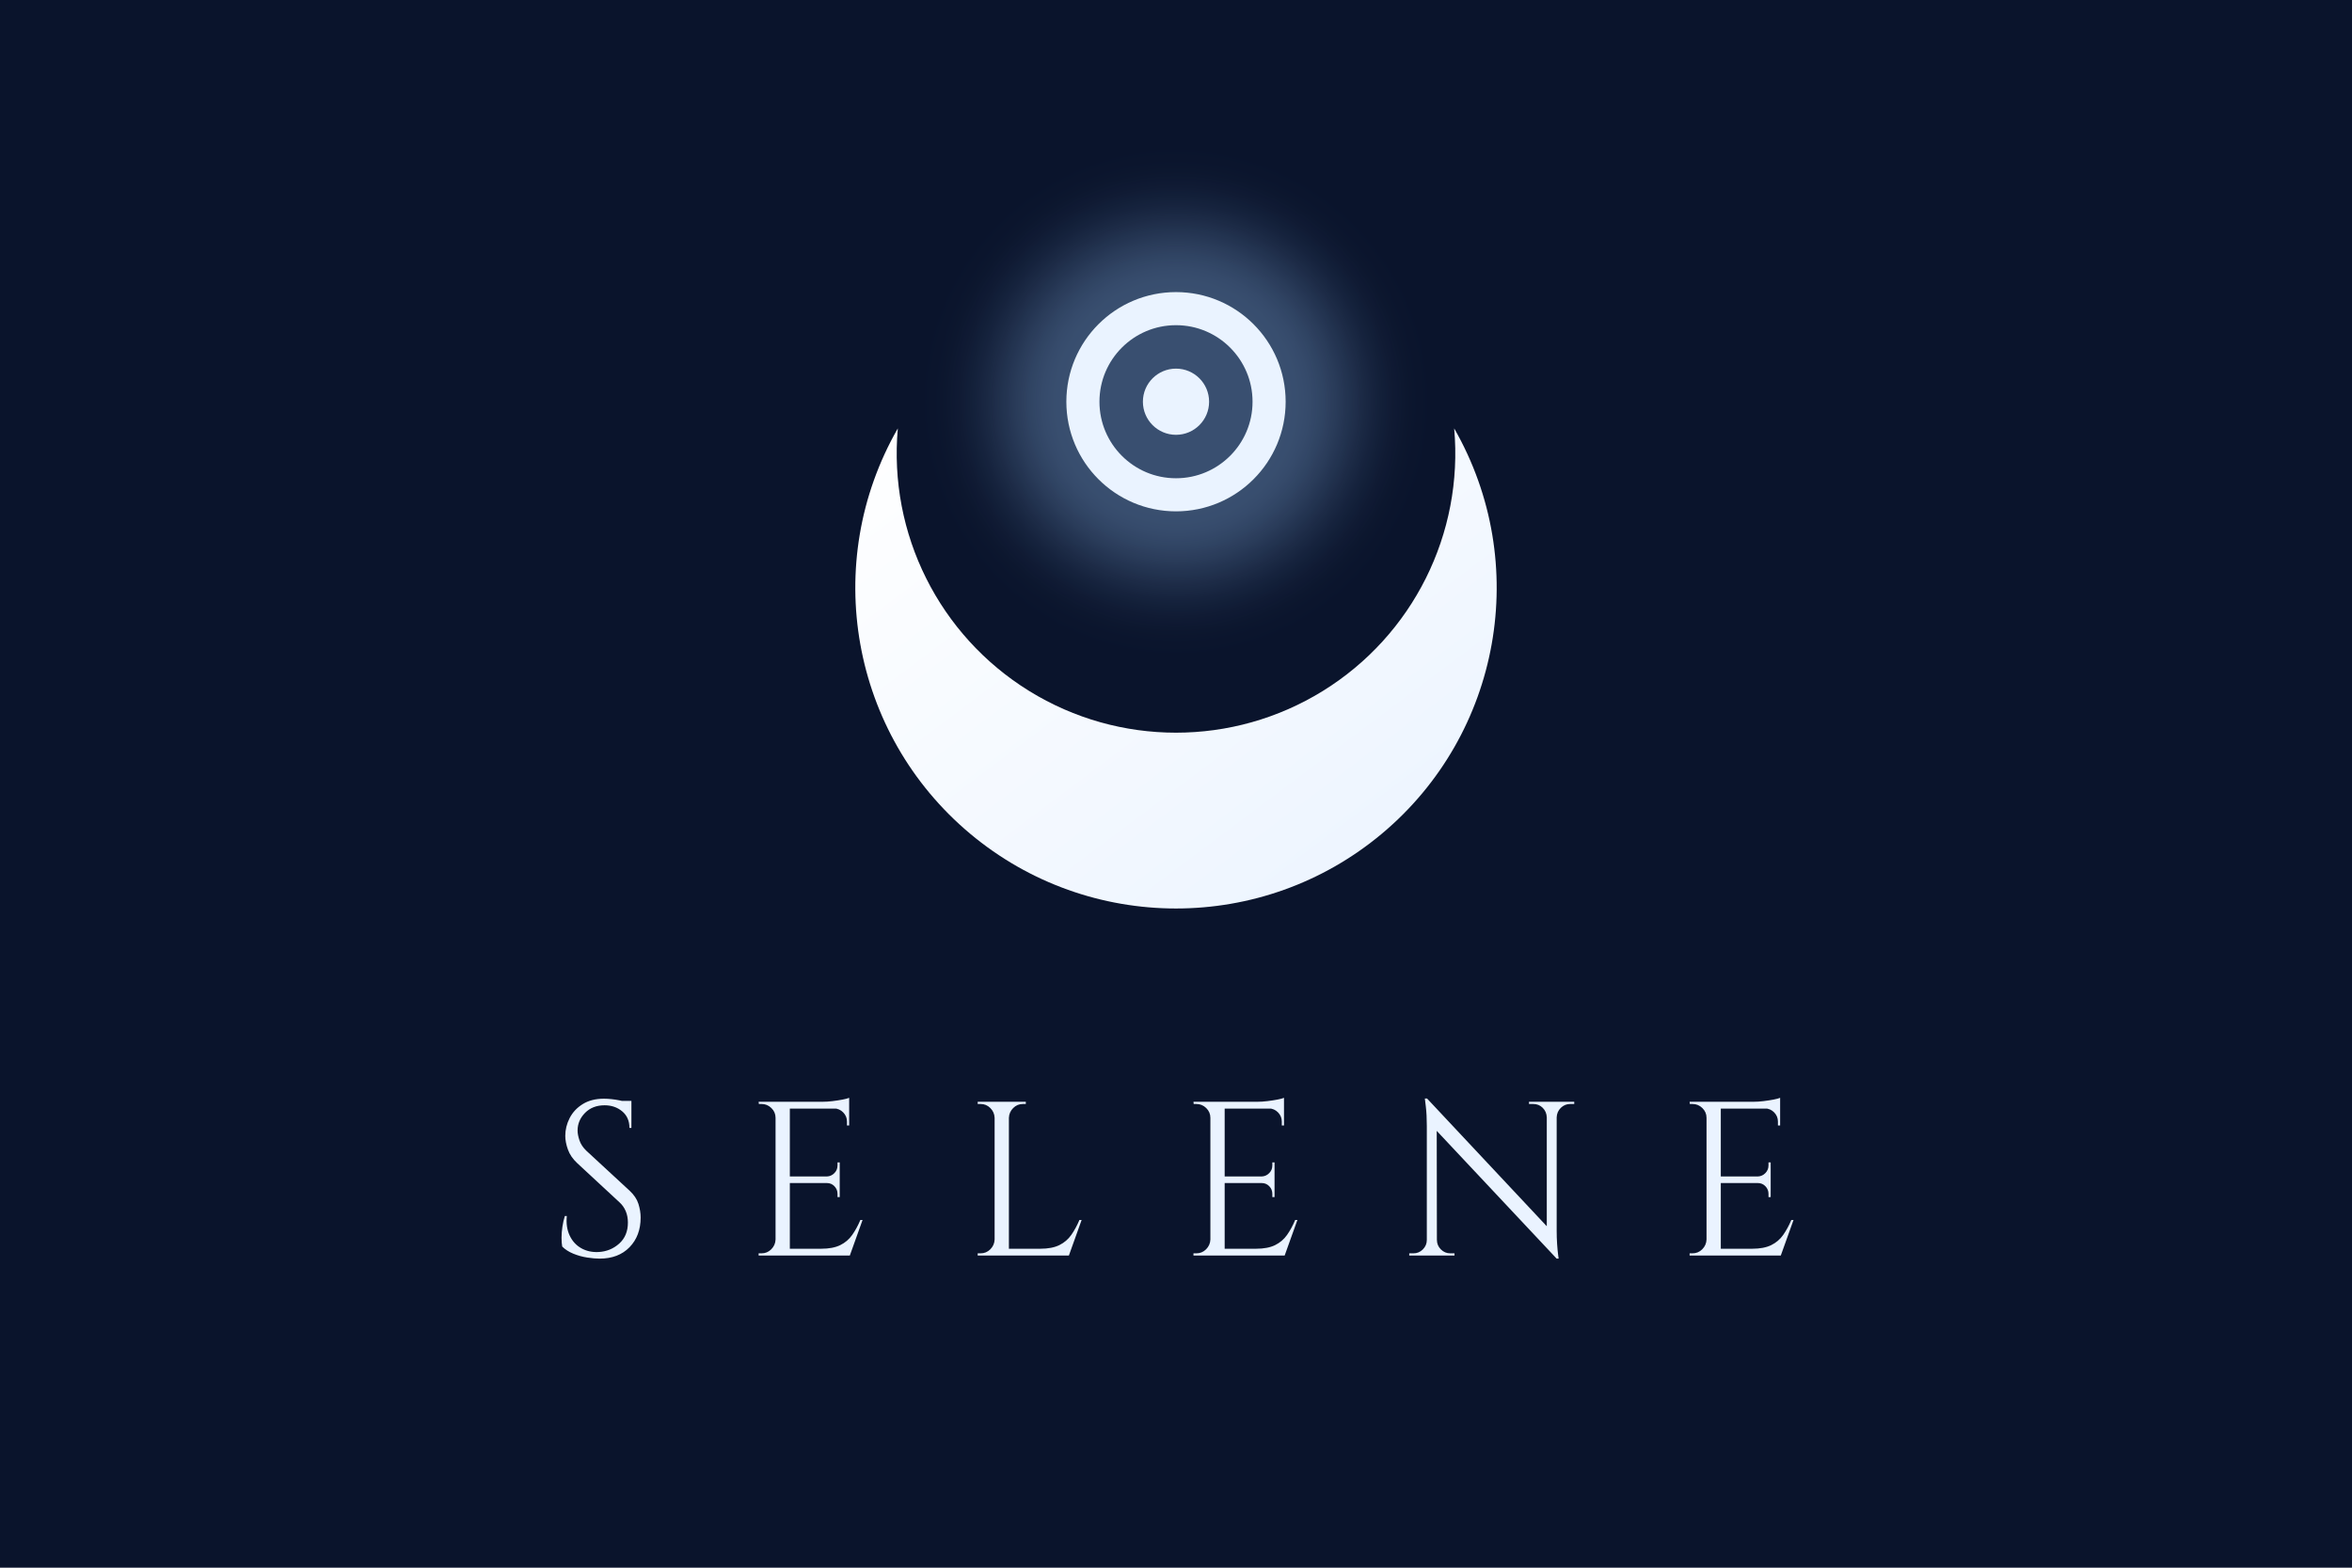
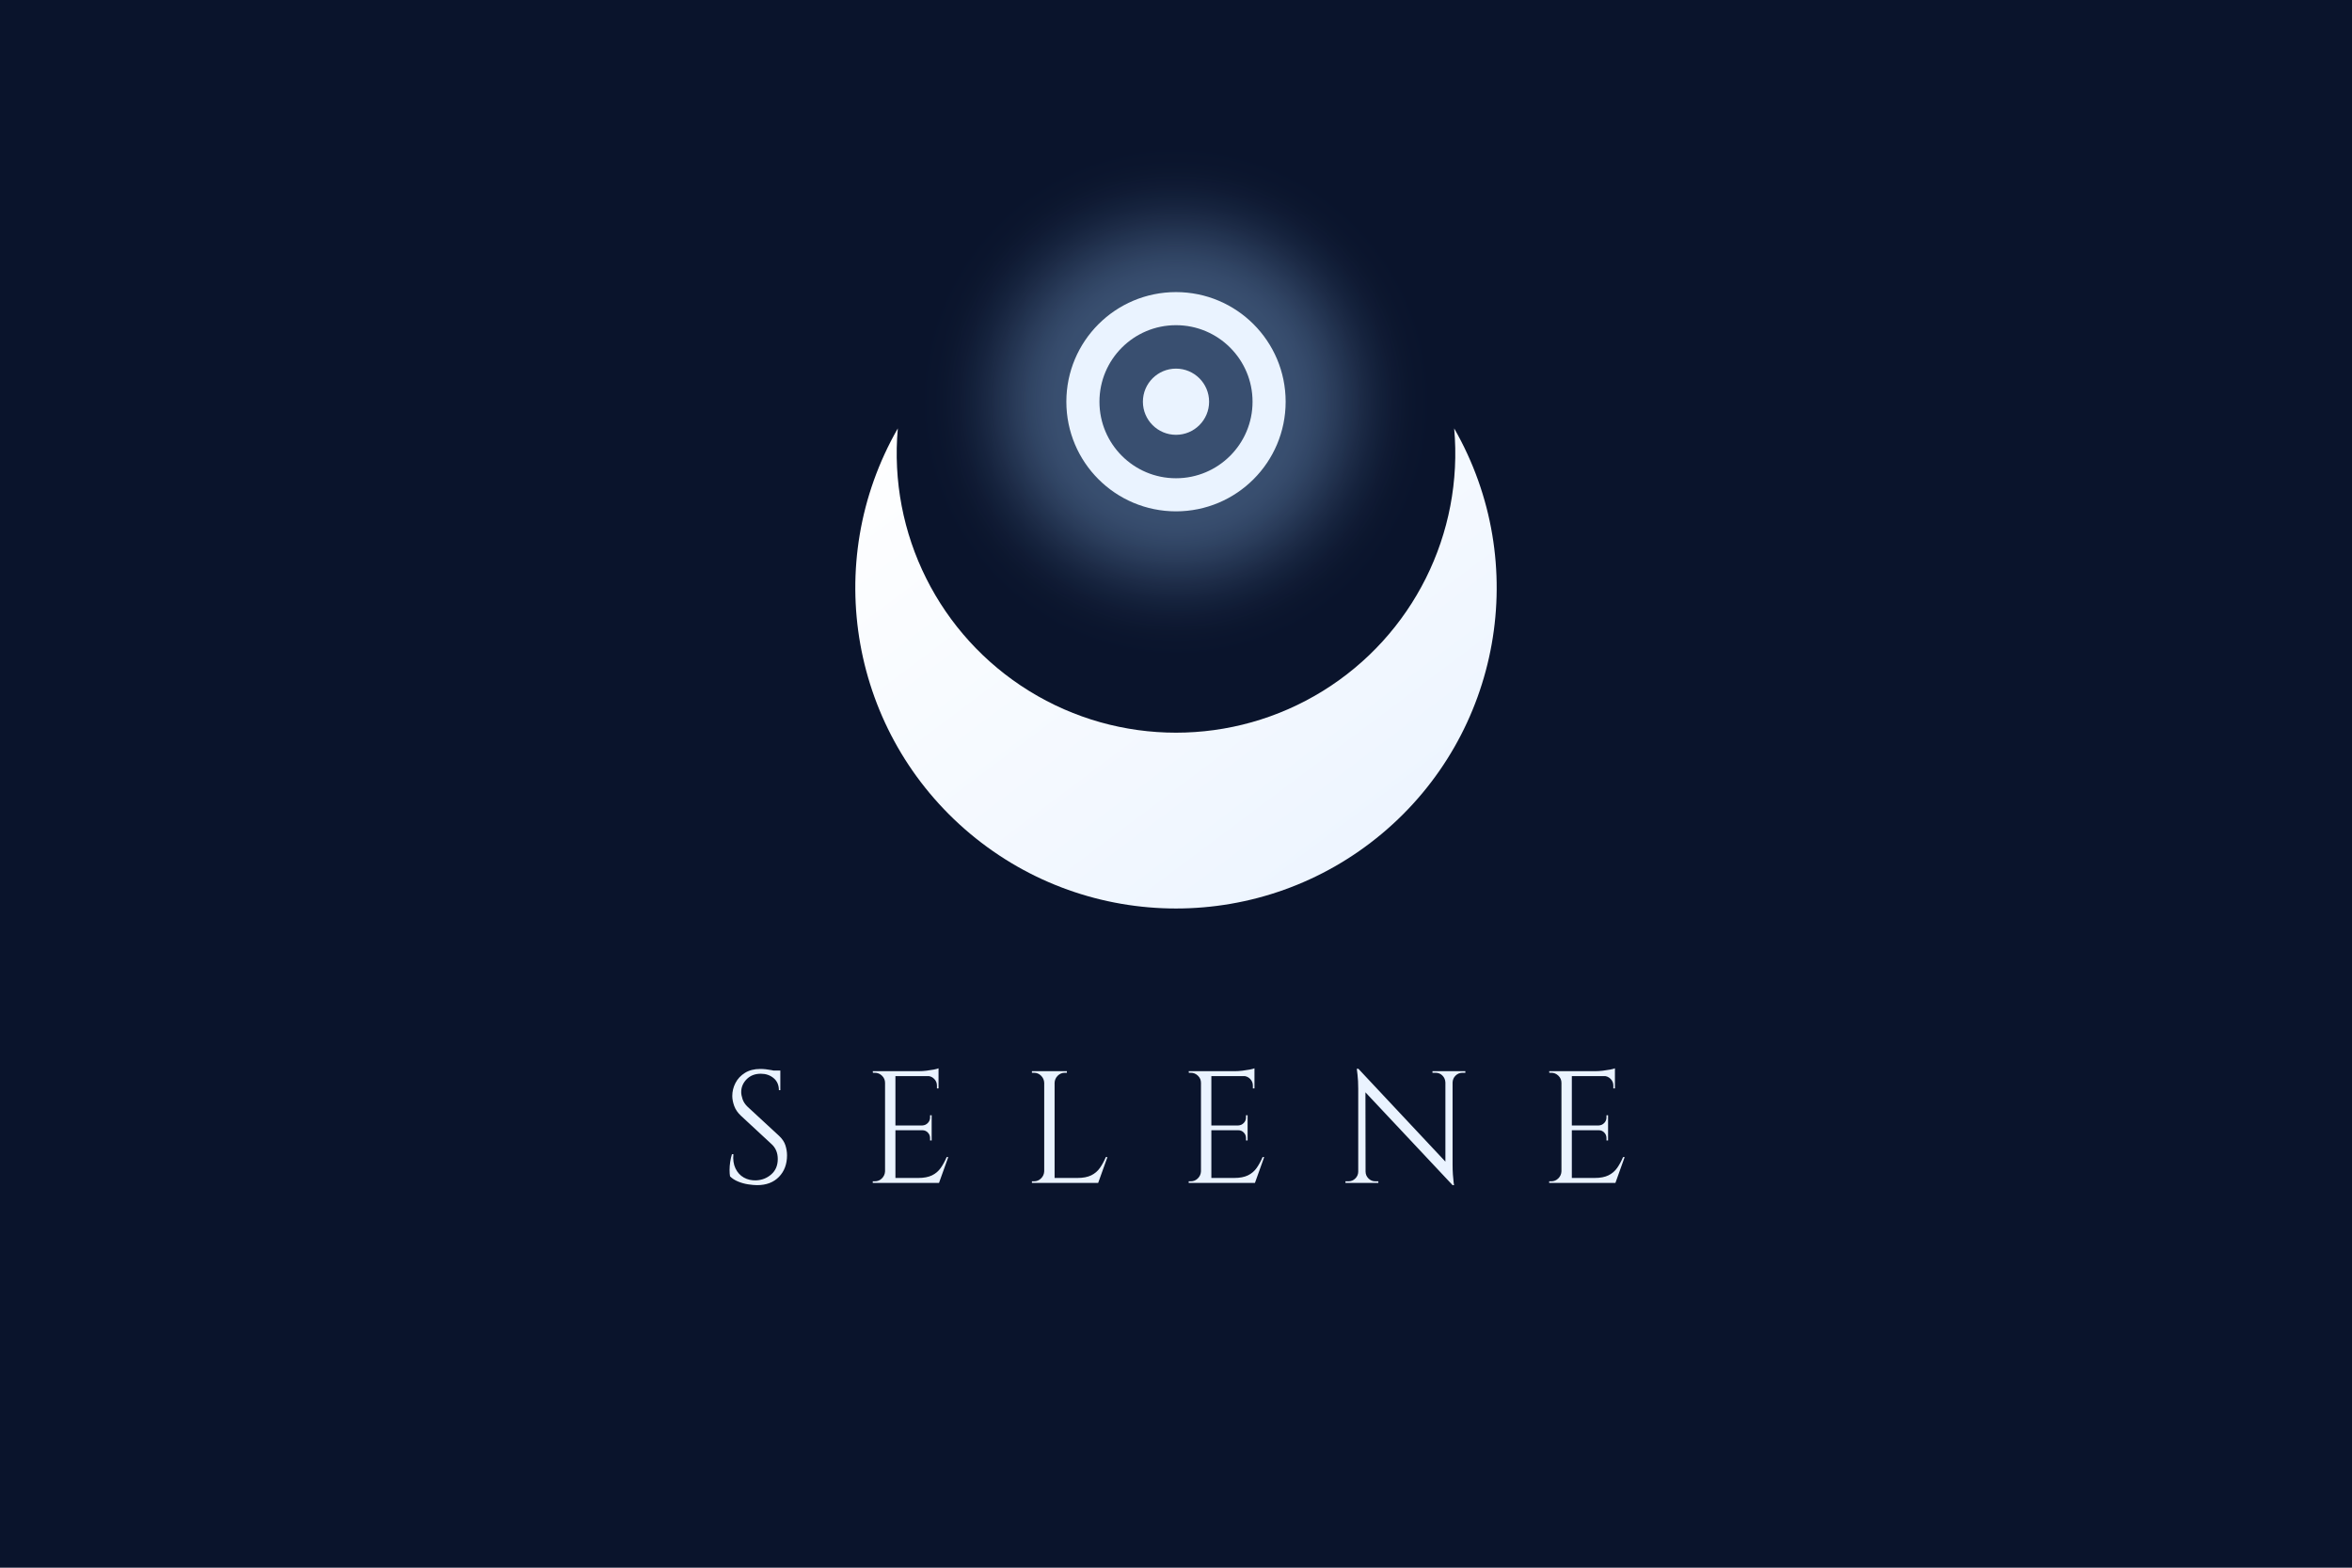
<svg xmlns="http://www.w3.org/2000/svg" width="1200" height="800" viewBox="0 0 1200 800">
  <defs />
  <rect width="1200" height="800" fill="#0A142C" />
  <svg x="410.0" y="110.0" width="380" height="380" viewBox="14 24 72 72" style="color:#EAF3FF" opacity="1.0" overflow="visible">
    <defs>
      <radialGradient id="glow">
        <stop offset="0.0" stop-color="#9CCBFF" stop-opacity="0.32" />
        <stop offset="0.05" stop-color="#9CCBFF" stop-opacity="0.32" />
        <stop offset="0.1" stop-color="#9CCBFF" stop-opacity="0.32" />
        <stop offset="0.15" stop-color="#9CCBFF" stop-opacity="0.32" />
        <stop offset="0.2" stop-color="#9CCBFF" stop-opacity="0.32" />
        <stop offset="0.25" stop-color="#9CCBFF" stop-opacity="0.32" />
        <stop offset="0.3" stop-color="#9CCBFF" stop-opacity="0.32" />
        <stop offset="0.35" stop-color="#9CCBFF" stop-opacity="0.32" />
        <stop offset="0.4" stop-color="#9CCBFF" stop-opacity="0.32" />
        <stop offset="0.45" stop-color="#9CCBFF" stop-opacity="0.316" />
        <stop offset="0.5" stop-color="#9CCBFF" stop-opacity="0.294" />
        <stop offset="0.55" stop-color="#9CCBFF" stop-opacity="0.257" />
        <stop offset="0.6" stop-color="#9CCBFF" stop-opacity="0.211" />
        <stop offset="0.65" stop-color="#9CCBFF" stop-opacity="0.162" />
        <stop offset="0.7" stop-color="#9CCBFF" stop-opacity="0.114" />
        <stop offset="0.75" stop-color="#9CCBFF" stop-opacity="0.073" />
        <stop offset="0.8" stop-color="#9CCBFF" stop-opacity="0.041" />
        <stop offset="0.85" stop-color="#9CCBFF" stop-opacity="0.018" />
        <stop offset="0.9" stop-color="#9CCBFF" stop-opacity="0.005" />
        <stop offset="0.95" stop-color="#9CCBFF" stop-opacity="0.001" />
        <stop offset="1.0" stop-color="#9CCBFF" stop-opacity="0" />
      </radialGradient>
      <linearGradient id="shine" x1="0" y1="0" x2="1" y2="1">
        <stop offset="0" stop-color="#FFFFFF" />
        <stop offset="1" stop-color="#EAF3FF" />
      </linearGradient>
    </defs>
    <circle cx="50" cy="42" r="26" fill="url(#glow)" />
    <path id="crescent" fill="url(#shine)" d="M23.109 44.577 A31 31 0 1 0 76.891 44.577 A27 27 0 1 1 23.109 44.577 Z" />
    <circle cx="50" cy="42" r="9" fill="none" stroke="currentColor" stroke-width="3.2" />
    <circle cx="50" cy="42" r="3.2" fill="currentColor" />
  </svg>
-   <svg x="280.0" y="560" width="640" height="82.957" viewBox="0 -20 5709 740" style="color:#EAF3FF" opacity="1.0">
+   <svg x="367.5" y="545" width="465" height="60.273" viewBox="0 -20 5709 740" style="color:#EAF3FF" opacity="1.0">
    <path fill="currentColor" d="M251.0 -14Q267.0 -14 285.5 -12.0Q304.0 -10 321.5 -6.5Q339.0 -3 353.5 0.5Q368.0 4 376.0 8V119H367.0Q367.0 71 334.0 43.5Q301.0 16 254.0 16Q199.0 16 165.0 50.5Q131.0 85 131.0 131Q131.0 150 139.5 175.5Q148.0 201 171.0 223L368.0 405Q398.0 433 408.0 465.0Q418.0 497 418.0 527Q418.0 610 367.5 662.0Q317.0 714 231.0 714Q207.0 714 174.5 709.0Q142.0 704 111.5 691.5Q81.0 679 61.0 659Q58.0 643 58.0 619.0Q58.0 595 62.0 568.5Q66.0 542 73.0 520H82.0Q77.0 571 95.0 609.0Q113.0 647 147.5 666.5Q182.0 686 226.0 684Q281.0 681 320.5 645.5Q360.0 610 360.0 550Q360.0 521 350.0 497.5Q340.0 474 321.0 457L129.0 279Q99.0 251 87.0 217.5Q75.0 184 75.0 155Q75.0 113 95.0 74.0Q115.0 35 154.5 10.5Q194.0 -14 251.0 -14ZM376.0 -4V17H300.0V-4Z M1097.0 0V700H1032.0V0ZM1367.0 669V700H1094.0V669ZM1324.0 340V370H1094.0V340ZM1367.0 0V31H1094.0V0ZM1428.0 538 1370.0 700H1204.0L1240.0 669Q1293.0 669 1326.5 652.5Q1360.0 636 1381.0 606.0Q1402.0 576 1418.0 538ZM1324.0 368V434H1314.0V419Q1314.0 399 1300.0 384.5Q1286.0 370 1266.0 370V368ZM1324.0 276V342H1266.0V340Q1286.0 339 1300.0 324.5Q1314.0 310 1314.0 290V276ZM1367.0 28V108H1357.0V90Q1357.0 66 1340.0 48.5Q1323.0 31 1298.0 30V28ZM1367.0 -18V11L1245.0 0Q1267.0 0 1291.5 -3.0Q1316.0 -6 1337.0 -10.0Q1358.0 -14 1367.0 -18ZM1035.0 627V700H955.0V690Q955.0 690 961.5 690.0Q968.0 690 968.0 690Q994.0 690 1012.5 671.5Q1031.0 653 1032.0 627ZM1035.0 73H1032.0Q1032.0 47 1013.0 28.5Q994.0 10 968.0 10Q968.0 10 962.0 10.0Q956.0 10 956.0 10L955.0 0H1035.0Z M2094.0 0V700H2029.0V0ZM2364.0 669V700H2091.0V669ZM2425.0 538 2367.0 700H2201.0L2237.0 669Q2290.0 669 2323.5 652.5Q2357.0 636 2378.0 606.0Q2399.0 576 2415.0 538ZM2032.0 627V700H1952.0V690Q1952.0 690 1958.5 690.0Q1965.0 690 1965.0 690Q1991.0 690 2009.5 671.5Q2028.0 653 2029.0 627ZM2032.0 73H2029.0Q2028.0 47 2009.5 28.5Q1991.0 10 1965.0 10Q1965.0 10 1958.5 10.0Q1952.0 10 1952.0 10V0H2032.0ZM2091.0 73V0H2171.0V10Q2170.0 10 2164.0 10.0Q2158.0 10 2158.0 10Q2132.0 10 2113.5 28.5Q2095.0 47 2094.0 73Z M3076.0 0V700H3011.0V0ZM3346.0 669V700H3073.0V669ZM3303.0 340V370H3073.0V340ZM3346.0 0V31H3073.0V0ZM3407.0 538 3349.0 700H3183.0L3219.0 669Q3272.0 669 3305.5 652.5Q3339.0 636 3360.0 606.0Q3381.0 576 3397.0 538ZM3303.0 368V434H3293.0V419Q3293.0 399 3279.0 384.5Q3265.0 370 3245.0 370V368ZM3303.0 276V342H3245.0V340Q3265.0 339 3279.0 324.5Q3293.0 310 3293.0 290V276ZM3346.0 28V108H3336.0V90Q3336.0 66 3319.0 48.5Q3302.0 31 3277.0 30V28ZM3346.0 -18V11L3224.0 0Q3246.0 0 3270.5 -3.0Q3295.0 -6 3316.0 -10.0Q3337.0 -14 3346.0 -18ZM3014.0 627V700H2934.0V690Q2934.0 690 2940.5 690.0Q2947.0 690 2947.0 690Q2973.0 690 2991.5 671.5Q3010.0 653 3011.0 627ZM3014.0 73H3011.0Q3011.0 47 2992.0 28.5Q2973.0 10 2947.0 10Q2947.0 10 2941.0 10.0Q2935.0 10 2935.0 10L2934.0 0H3014.0Z M3997.0 -15 4578.0 605 4587.0 714 4006.0 95ZM3999.0 629V700H3916.0V690Q3916.0 690 3925.0 690.0Q3934.0 690 3935.0 690Q3960.0 690 3978.0 672.0Q3996.0 654 3996.0 629ZM4042.0 629Q4042.0 654 4060.0 672.0Q4078.0 690 4103.0 690Q4104.0 690 4113.0 690.0Q4122.0 690 4122.0 690V700H4039.0V629ZM3997.0 -15 4041.0 41 4042.0 700H3996.0V110Q3996.0 59 3991.5 22.0Q3987.0 -15 3987.0 -15ZM4587.0 0V586Q4587.0 618 4589.0 647.5Q4591.0 677 4593.5 695.5Q4596.0 714 4596.0 714H4587.0L4542.0 661V0ZM4667.0 0V10Q4667.0 10 4658.0 10.0Q4649.0 10 4649.0 10Q4624.0 10 4606.0 27.5Q4588.0 45 4587.0 71H4584.0V0ZM4461.0 0H4544.0V71H4542.0Q4541.0 45 4523.5 27.5Q4506.0 10 4480.0 10Q4480.0 10 4471.0 10.0Q4462.0 10 4461.0 10Z M5334.0 0V700H5269.0V0ZM5604.0 669V700H5331.0V669ZM5561.0 340V370H5331.0V340ZM5604.0 0V31H5331.0V0ZM5665.0 538 5607.0 700H5441.0L5477.0 669Q5530.0 669 5563.5 652.5Q5597.0 636 5618.0 606.0Q5639.0 576 5655.0 538ZM5561.0 368V434H5551.0V419Q5551.0 399 5537.0 384.5Q5523.0 370 5503.0 370V368ZM5561.0 276V342H5503.0V340Q5523.0 339 5537.0 324.5Q5551.0 310 5551.0 290V276ZM5604.0 28V108H5594.0V90Q5594.0 66 5577.0 48.5Q5560.0 31 5535.0 30V28ZM5604.0 -18V11L5482.0 0Q5504.0 0 5528.5 -3.0Q5553.0 -6 5574.0 -10.0Q5595.0 -14 5604.0 -18ZM5272.0 627V700H5192.0V690Q5192.0 690 5198.5 690.0Q5205.0 690 5205.0 690Q5231.0 690 5249.5 671.5Q5268.0 653 5269.0 627ZM5272.0 73H5269.0Q5269.0 47 5250.0 28.5Q5231.0 10 5205.0 10Q5205.0 10 5199.0 10.0Q5193.0 10 5193.0 10L5192.0 0H5272.0Z" />
  </svg>
</svg>
